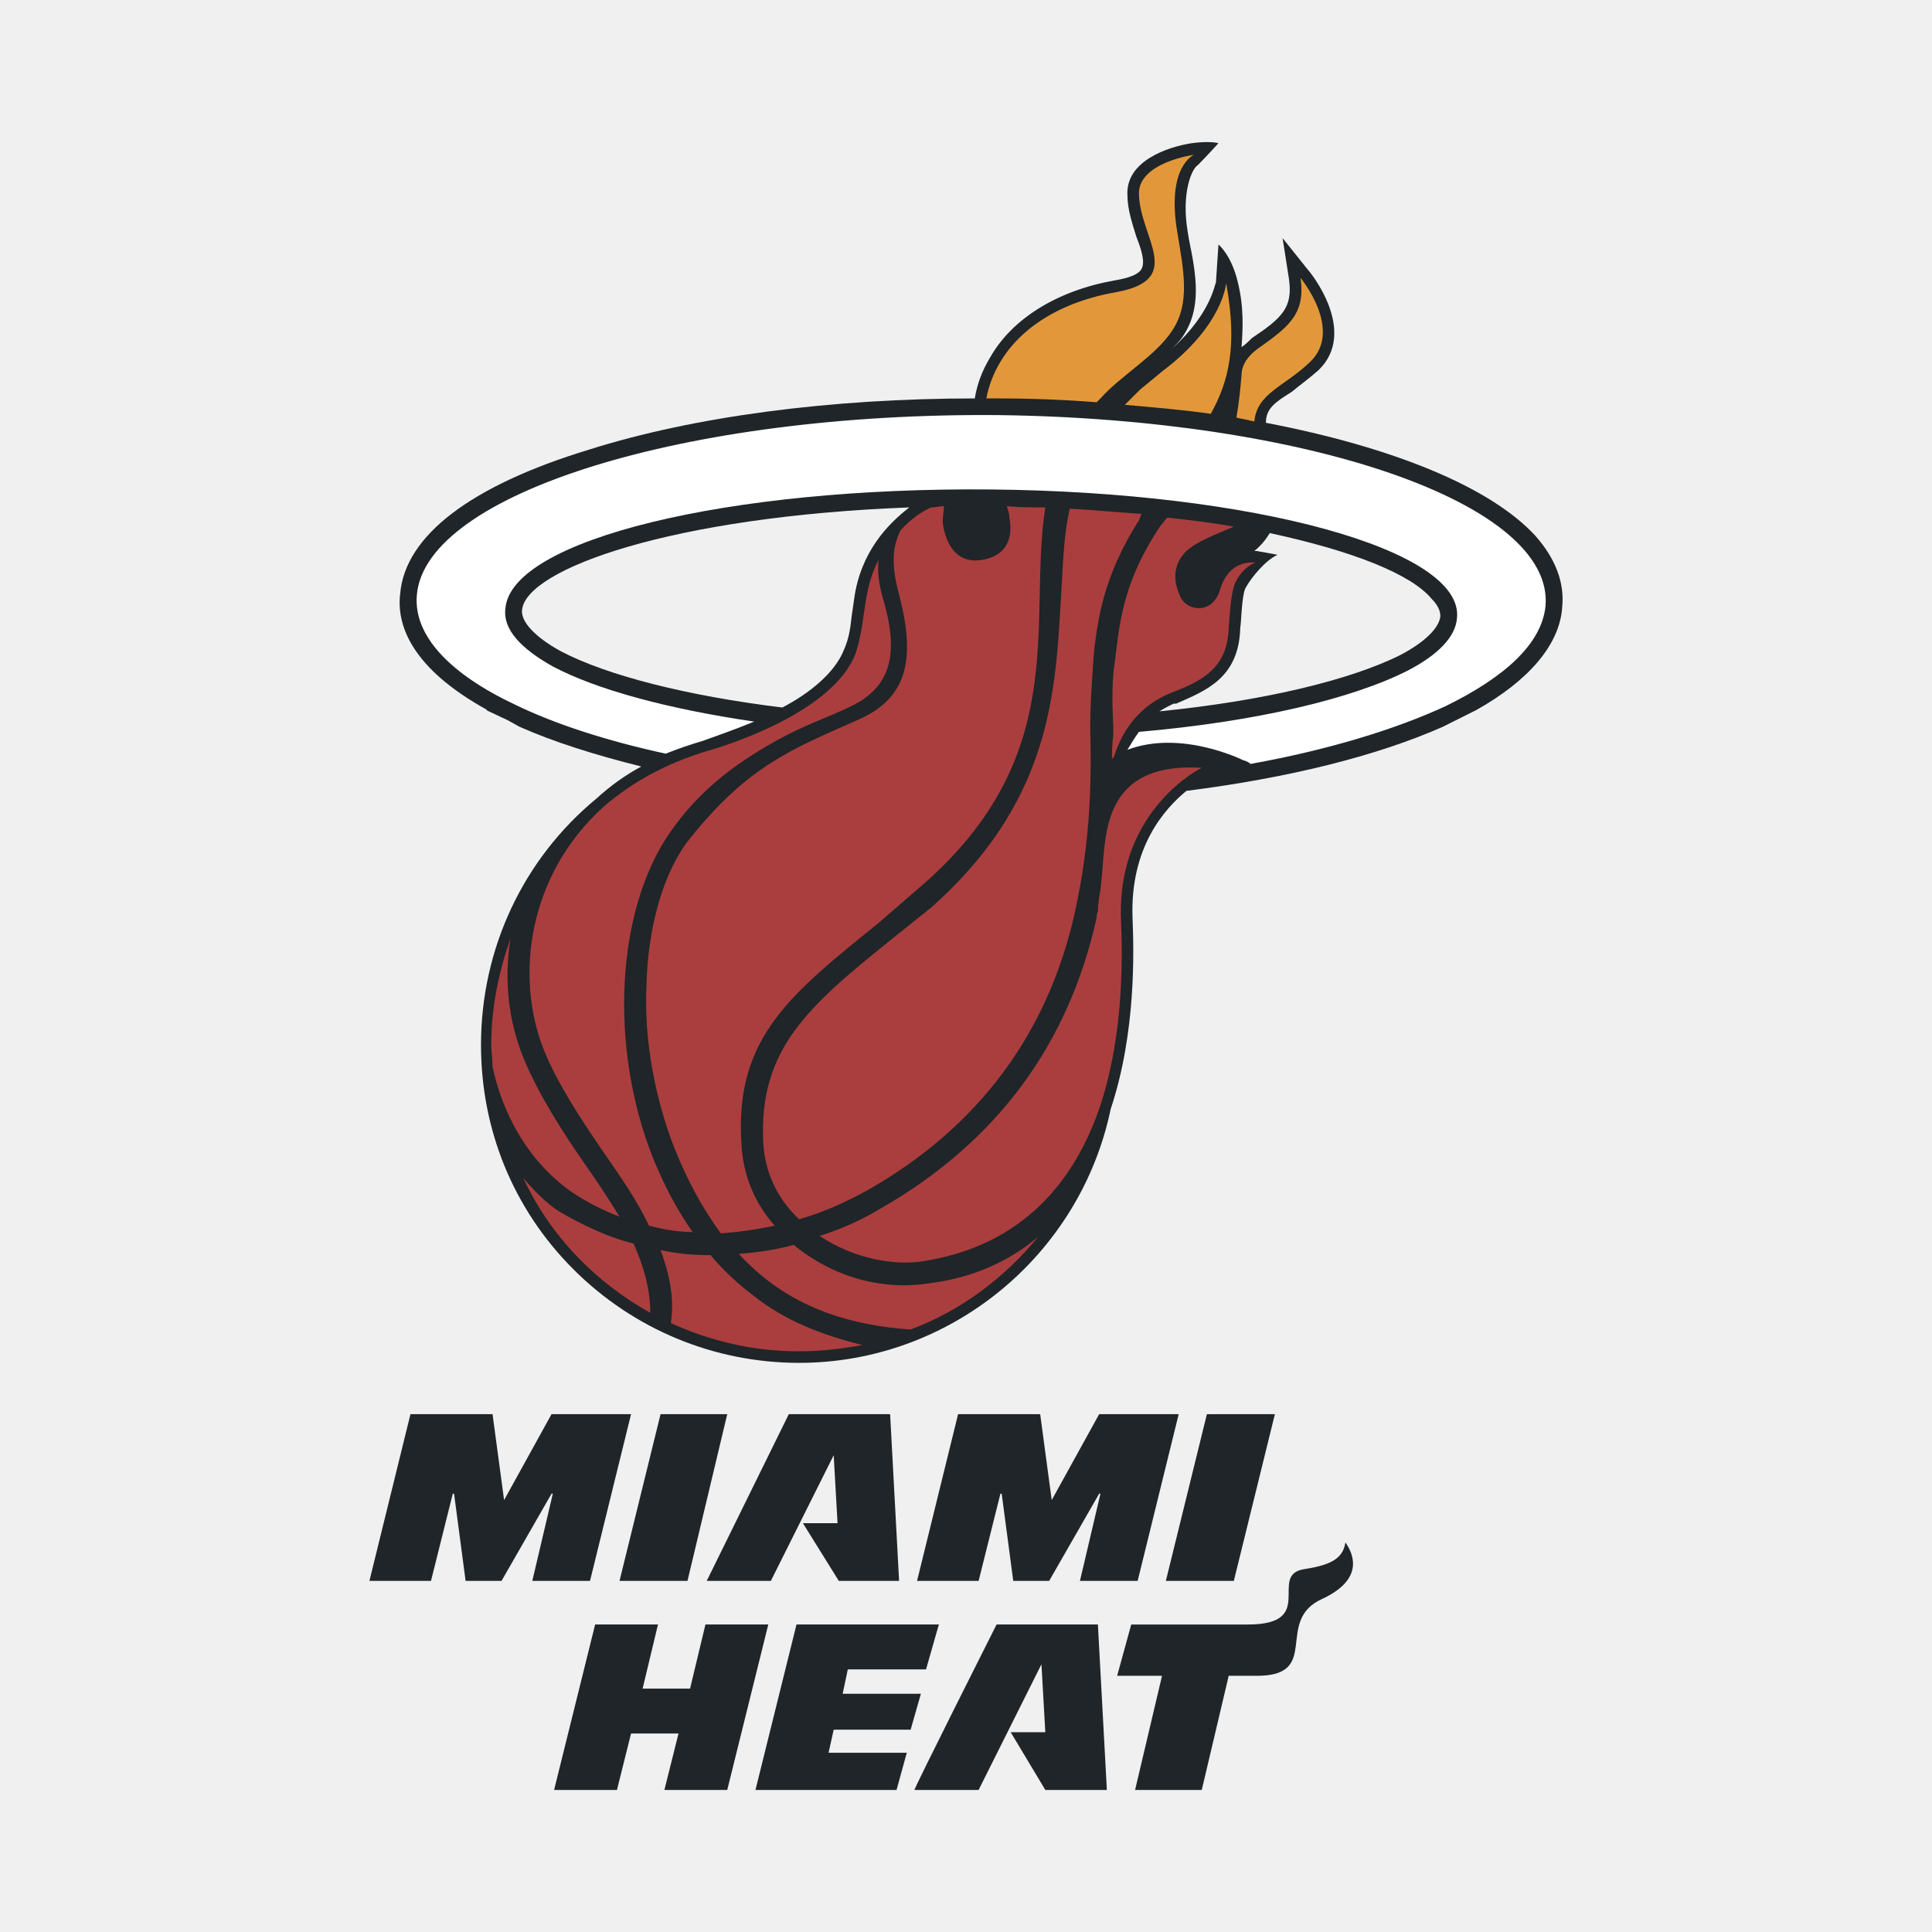
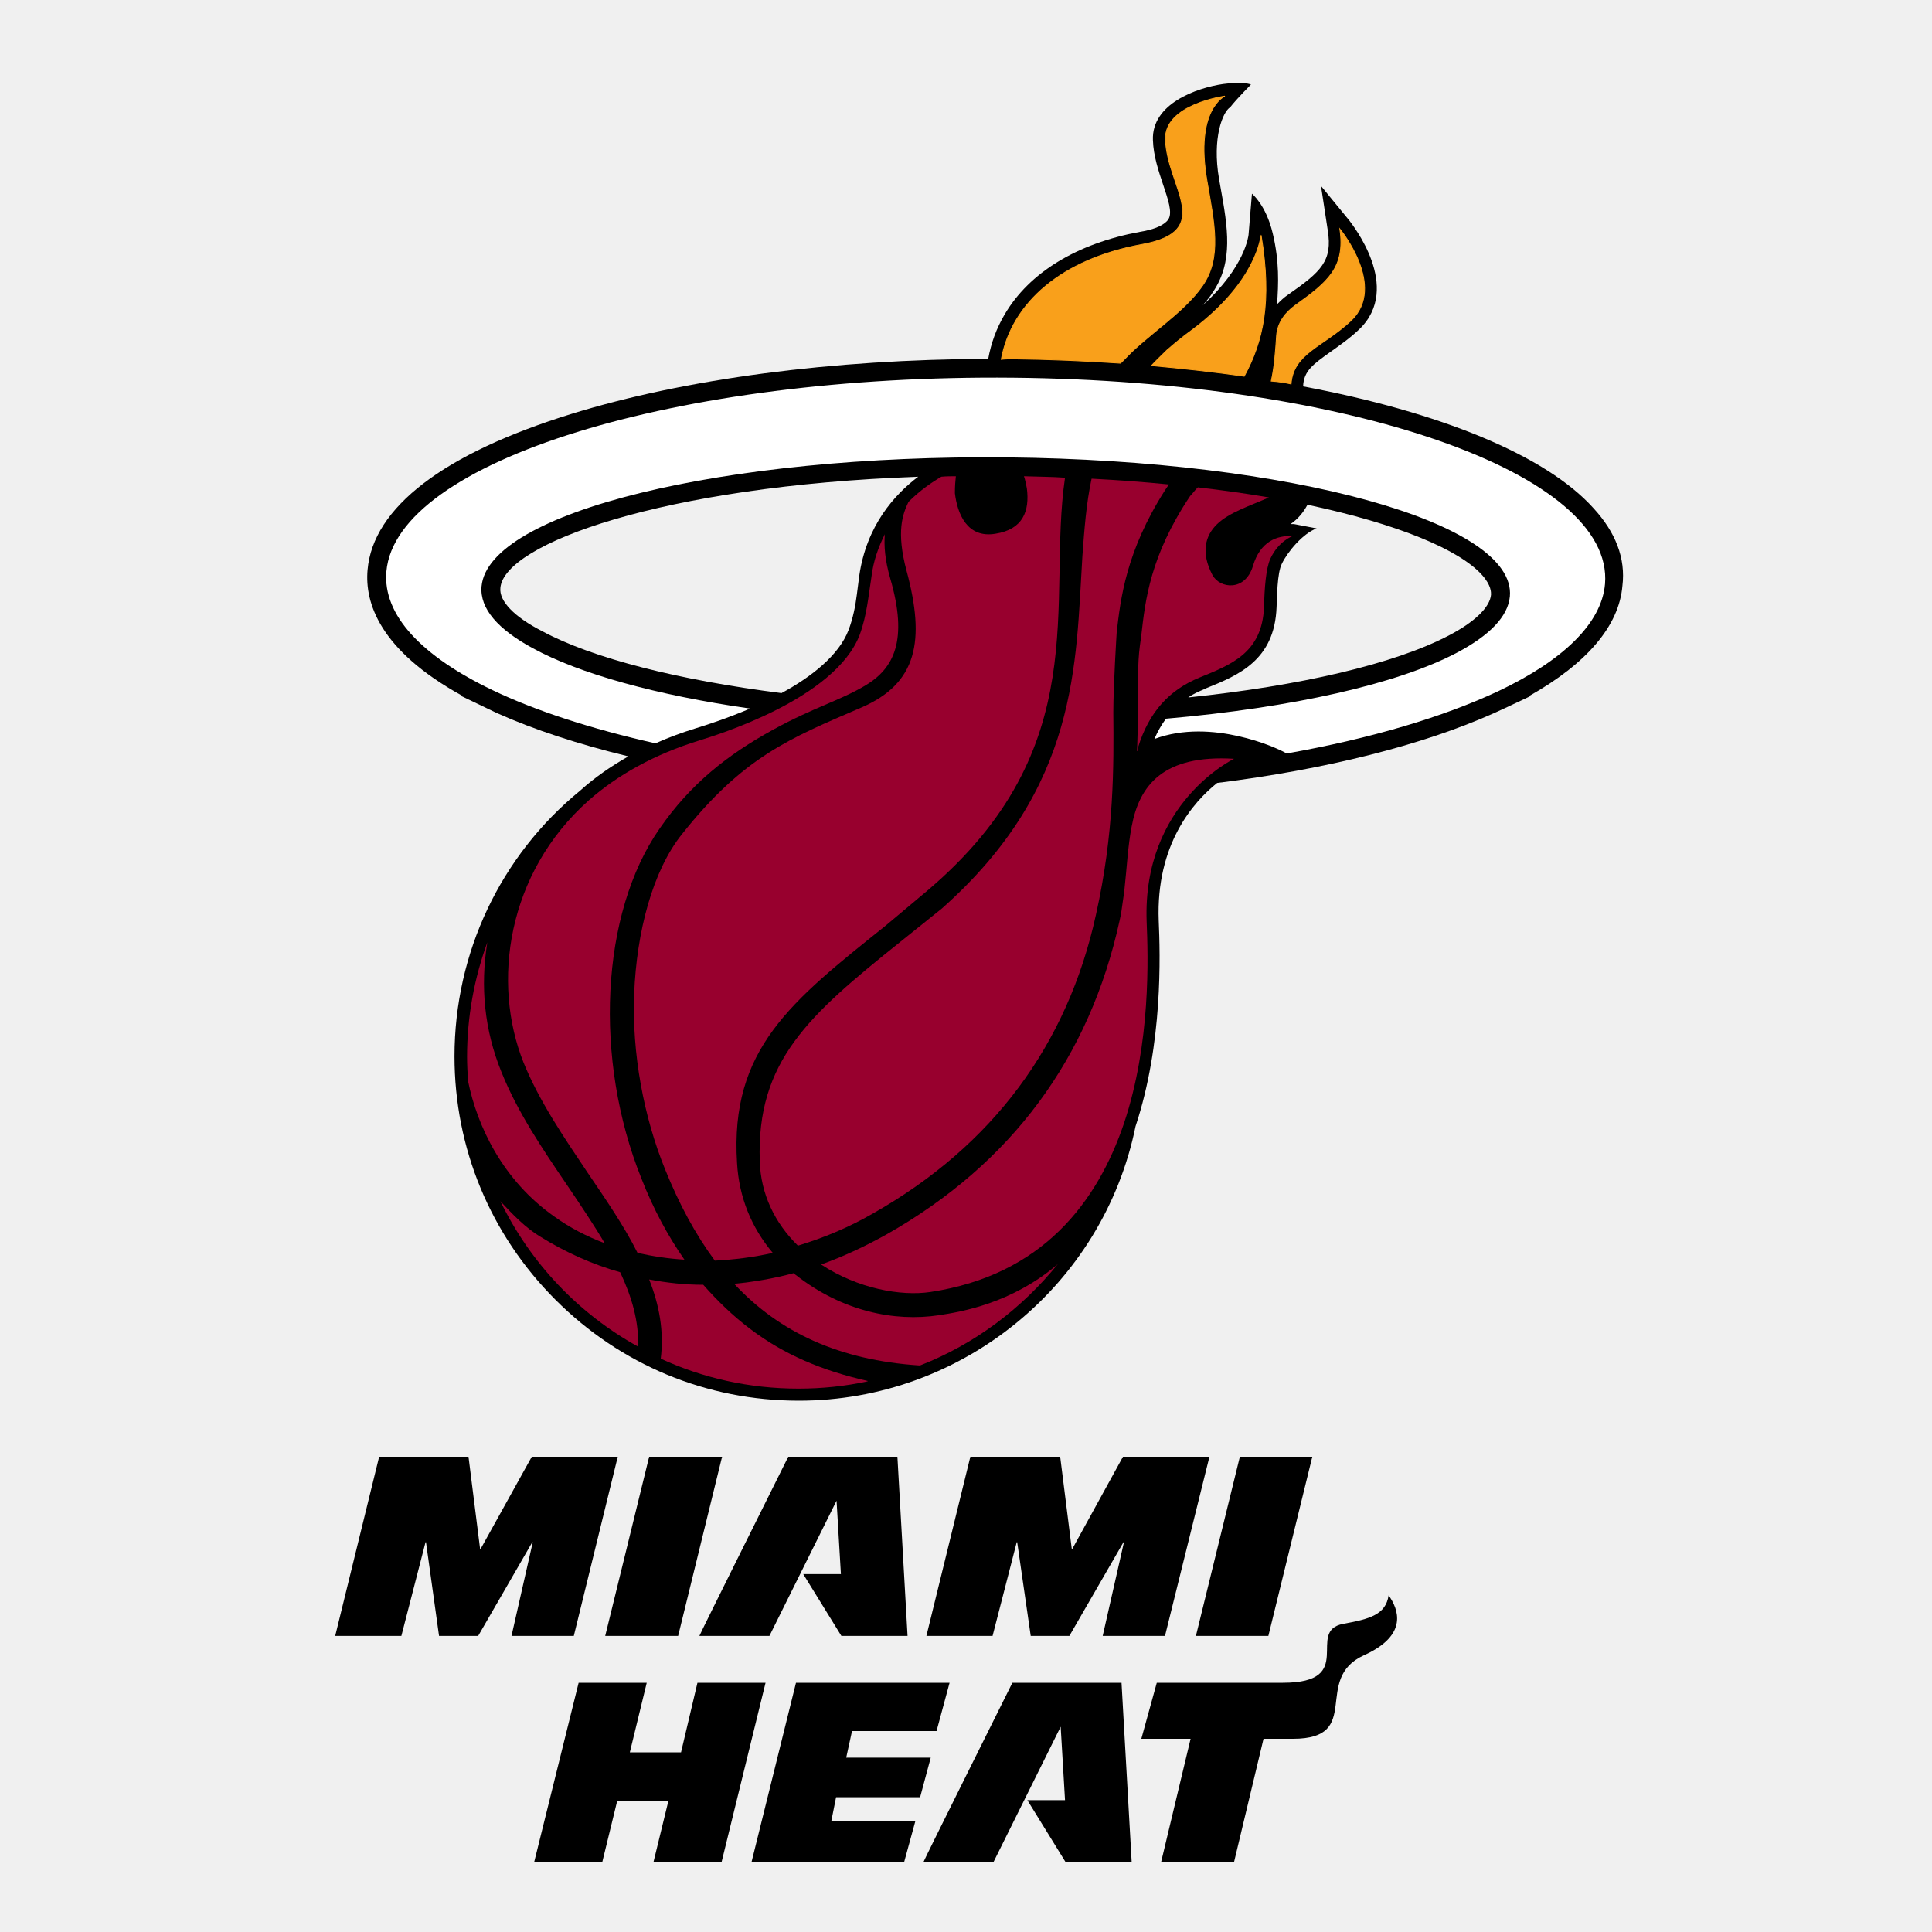
- <svg xmlns="http://www.w3.org/2000/svg" width="2500" height="2500" viewBox="0 0 192.756 192.756">
-   <g fill-rule="evenodd" clip-rule="evenodd">
-     <path fill="none" d="M0 0h192.756v192.756H0V0z" />
-     <path d="M153.17 53.442c-4.479-4.862-14.203-8.829-26.871-11.26 0-1.407.896-2.047 2.559-3.071.768-.64 1.664-1.28 2.688-2.175 3.967-3.838-.768-9.725-1.023-9.981l-2.559-3.199.639 4.095c.385 2.815-.639 3.838-3.711 5.886-.383.384-.639.64-1.023.896.129-1.792.256-3.967-.383-6.526-.641-2.687-1.92-3.711-1.92-3.711l-.256 3.839c-.129 0-.385 2.943-4.35 6.526.383-.384.768-.768 1.023-1.152 1.918-2.815 1.406-6.014.639-9.724l-.127-.768c-.641-3.839.383-6.27 1.023-6.654.768-.768 2.047-2.175 2.047-2.175s-.768-.256-2.688 0c-2.432.384-6.525 1.791-6.396 5.118 0 1.535.512 2.943.895 4.222.512 1.28.896 2.559.512 3.199-.256.512-1.15.896-2.688 1.152-5.758 1.023-10.236 3.838-12.41 7.677-.77 1.28-1.279 2.56-1.537 4.095-14.331 0-28.021 1.792-38.514 5.118-11.773 3.583-18.299 8.573-18.81 14.331-.384 3.071 1.023 7.421 8.701 11.644h-.128l2.175 1.024 1.152.64c3.455 1.535 7.549 2.815 12.156 3.966-1.664.896-3.071 1.919-4.479 3.199-7.294 6.014-11.516 14.971-11.516 24.567 0 8.445 3.199 16.379 9.213 22.393s14.075 9.34 22.52 9.34c14.971 0 28.023-10.619 31.094-25.334 2.559-7.678 2.303-15.867 2.176-19.066-.256-7.038 3.197-10.876 5.373-12.668 10.109-1.279 18.938-3.455 25.592-6.397l1.023-.512 2.303-1.152c5.246-2.943 8.318-6.526 8.574-10.236.255-2.432-.641-4.863-2.688-7.166zm-10.365 6.269c.896.896.896 1.536.896 1.792-.129 1.152-1.535 2.559-3.967 3.838-5.119 2.56-13.818 4.607-24.057 5.63.385-.256.896-.512 1.408-.768h.256c2.943-1.28 6.27-2.559 6.398-7.549.127-.768.127-3.071.512-3.967.639-1.151 2.047-2.815 3.199-3.327.127 0-2.049-.384-2.049-.384h-.256a6.736 6.736 0 0 0 1.537-1.791c8.318 1.792 14.076 4.095 16.123 6.526zm-90.721 1.152c.384-4.094 14.971-9.341 38.643-10.237-2.175 1.664-4.862 4.479-5.502 9.085l-.256 1.792c-.128 1.152-.256 2.175-.768 3.327-.896 2.303-3.455 4.35-6.142 5.758-9.469-1.152-17.53-3.199-22.136-5.63-2.559-1.408-3.966-2.943-3.839-4.095z" fill="#1f2528" />
-     <path d="M125.146 42.054c.256-2.815 2.943-3.455 5.504-5.886 3.453-3.199-.896-8.445-.896-8.445.512 3.583-1.152 4.862-4.223 7.038-.896.64-1.664 1.536-1.664 2.687-.127 1.408-.256 2.815-.512 4.222.641.128 1.28.256 1.791.384zM115.936 37.063c-.77.64-1.537 1.28-2.176 1.792l-1.535 1.535c2.941.256 5.885.512 8.572.896 1.791-3.199 2.688-6.781 1.535-13.051 0-.001-.256 4.222-6.396 8.828zM99.557 39.75c3.326 0 6.652.128 9.852.384l.385-.384c2.047-2.303 5.502-4.223 7.166-6.782 1.791-2.687 1.15-5.886.512-9.725-1.152-6.654 1.662-7.805 1.662-7.805s-5.629.768-5.502 3.967c.129 4.35 4.607 8.445-2.174 9.725-7.422 1.279-12.029 5.374-13.053 10.62h1.152z" fill="#e2983a" />
-     <path fill="#1f2528" d="M68.59 157.727l3.967-16.635h-6.653l-4.095 16.635h6.781zM83.178 145.186l.384 6.783h-3.456l3.583 5.758h6.014l-.895-16.635H78.699l-8.189 16.635h6.398l6.27-12.541zM67.695 172.953l-1.407 5.629h6.269l4.095-16.506h-6.27l-1.535 6.399h-4.735l1.535-6.399h-6.27l-4.094 16.506h6.27l1.407-5.629h4.735zM82.666 174.873l.512-2.305h7.677l1.023-3.582h-7.805l.512-2.431h7.806l1.279-4.479H79.467l-4.094 16.506h14.075l1.023-3.709h-7.805zM123.1 157.727l4.095-16.635h-6.783l-4.094 16.635h6.782zM134.232 153.887c.896 1.281 1.791 3.711-2.303 5.631-4.863 2.176 0 7.678-6.527 7.678h-2.814l-2.688 11.387h-6.652l2.688-11.387h-4.479l1.406-5.119h11.645c6.91 0 2.047-4.861 5.502-5.502 2.431-.384 3.967-.897 4.222-2.688zM50.293 149.664l-1.152-8.572h-8.189l-4.095 16.635H43l2.175-8.702h.127l1.152 8.702h3.583l4.99-8.702h.128l-2.047 8.702h5.758l4.094-16.635h-7.933l-4.734 8.572zM104.93 149.664l-1.151-8.572h-8.19l-4.094 16.635h6.142l2.175-8.702h.127l1.153 8.702h3.582l4.99-8.702h.129l-2.047 8.702h5.758l4.094-16.635h-7.934l-4.734 8.572zM103.906 166.043l.385 6.781h-3.455l3.455 5.758h6.141l-.895-16.506H99.428s-8.317 16.506-8.189 16.506h6.398l6.269-12.539z" />
-     <path d="M49.141 106.416c.896 4.223 3.199 9.213 7.934 12.539a23.78 23.78 0 0 0 4.734 2.432 90.793 90.793 0 0 0-3.455-5.246c-2.303-3.328-4.606-6.91-6.142-10.621-1.536-3.838-1.919-7.805-1.28-11.899-1.152 3.327-1.919 6.782-1.919 10.62 0 .64.128 1.407.128 2.175z" fill="#aa3e3e" />
-     <path d="M54.259 104.752c1.408 3.455 3.711 6.91 5.886 10.109 1.792 2.559 3.455 4.99 4.606 7.422 1.408.383 2.943.639 4.351.639-1.536-2.176-2.815-4.605-3.966-7.422-4.351-11.004-3.711-24.567 1.663-32.373 2.815-4.095 6.27-6.781 10.62-9.213 3.711-2.047 6.014-2.559 8.445-3.966 2.559-1.664 3.967-4.223 2.303-9.98-.512-1.664-.64-3.071-.512-4.095-.64 1.151-1.024 2.559-1.28 4.095-.256 1.535-.384 3.327-1.023 5.246-2.303 6.014-13.436 9.34-14.843 9.725-4.222 1.28-7.549 3.199-10.236 5.502-7.549 6.781-8.957 16.889-6.014 24.311z" fill="#aa3e3e" />
-     <path d="M100.451 50.499c.129.384.256.768.256 1.152.385 2.047-.256 3.839-2.814 4.223-2.687.384-3.583-1.919-3.839-3.711 0-.768.128-1.28.128-1.664-.384 0-.896.128-1.279.128-.896.384-2.047 1.152-3.071 2.304-.512 1.151-1.152 2.687-.128 6.397 1.664 6.398.896 10.364-4.222 12.54-6.654 2.943-10.876 4.606-16.634 11.771-2.687 3.327-4.223 8.957-4.351 14.716-.256 5.502.896 11.387 2.815 16.25 1.279 3.199 2.815 6.014 4.606 8.445a39.113 39.113 0 0 0 5.374-.768c-2.047-2.305-3.199-5.119-3.327-8.318-.64-10.492 4.99-14.842 13.691-21.88l3.838-3.327c15.611-13.179 11.003-26.615 12.796-38.131-1.278 0-2.56 0-3.839-.127z" fill="#aa3e3e" />
-     <path d="M106.723 50.755c-.514 2.303-.641 4.734-.77 7.166-.639 9.98-.383 21.368-13.051 32.628l-3.839 3.071c-8.445 6.782-13.307 11.005-12.923 20.218.128 3.07 1.407 5.758 3.583 7.805 2.303-.641 4.607-1.664 6.91-2.943 11.004-6.27 17.915-15.609 20.6-27.638 1.664-7.55 1.664-13.691 1.537-18.682 0-2.431.383-7.422.383-7.422.385-3.07.896-7.421 4.479-13.051.129-.256.129-.384.256-.64-2.177-.128-4.607-.385-7.165-.512z" fill="#aa3e3e" />
-     <path d="M110.432 82.872c-.383 1.919-.383 3.839-.639 5.886-.129.768-.256 1.536-.256 2.175-.129.256-.129.512-.129.64-2.814 12.667-9.98 22.392-21.625 29.046a28.054 28.054 0 0 1-6.014 2.688c3.455 2.303 7.422 2.941 10.108 2.559 10.366-1.535 15.483-8.316 17.915-15.611 2.432-7.422 2.176-15.354 2.047-18.553-.383-11.004 8.061-15.099 8.061-15.099-6.525-.385-8.701 2.558-9.468 6.269z" fill="#aa3e3e" />
-     <path d="M103.523 123.434c-4.223 3.584-8.83 4.352-10.877 4.607-4.095.639-8.957-.256-13.308-3.711l-.127-.129c-1.92.512-3.711.768-5.503.896 4.223 4.605 9.725 7.037 17.146 7.549 5.118-1.92 9.469-5.246 12.795-9.34l-.126.128zM64.88 130.982c0-2.303-.64-4.605-1.664-6.908-2.559-.641-4.99-1.791-7.421-3.199-1.407-.896-2.559-2.176-3.583-3.326 2.687 5.758 7.165 10.363 12.668 13.433zM85.993 134.182c-4.095-1.023-7.677-2.432-10.748-4.861-1.536-1.152-3.071-2.559-4.351-4.096-1.664 0-3.327-.127-4.99-.512.896 2.432 1.407 4.863 1.023 7.293 3.967 1.793 8.189 2.816 12.795 2.816 2.175 0 4.351-.256 6.398-.641.001.001.001.001-.127.001zM121.693 58.944c-.77 2.303-3.072 2.047-3.84.768-1.023-2.047-.639-3.583.512-4.734 1.152-1.023 2.943-1.663 4.734-2.431-2.047-.384-4.223-.64-6.525-.896h-.129c-.256.256-.383.512-.639.768-3.711 5.502-4.096 9.724-4.479 12.795l-.129 1.023c-.256 1.664-.256 3.711-.127 6.142v1.023c-.129.896-.129 1.664-.129 2.56 0-.384.129-.512.129-.256 1.023-3.327 2.943-5.374 5.631-6.526 2.941-1.151 5.758-2.303 5.885-6.525.129-1.792.256-3.583.641-4.479.768-1.664 2.047-2.047 2.047-2.047-1.408-.128-2.943.512-3.582 2.815z" fill="#aa3e3e" />
-     <path d="M99.557 41.414c-31.094-.256-57.069 7.805-57.964 17.914-.384 4.095 3.326 7.934 9.853 11.004 3.966 1.919 9.084 3.583 14.971 4.862a42.45 42.45 0 0 1 3.71-1.28c1.024-.384 2.943-1.023 5.119-1.919-8.701-1.28-15.739-3.199-20.089-5.502-3.199-1.792-4.99-3.71-4.734-5.758.512-6.91 22.264-12.156 48.495-11.9 26.23.256 47.088 6.014 46.449 12.795-.129 1.919-1.92 3.71-4.863 5.246-5.502 2.815-15.1 5.119-26.871 6.142-.383.512-.768 1.151-1.15 1.792 5.373-2.047 11.516 1.023 11.516 1.023s.512.128.768.384c7.805-1.408 14.459-3.455 19.449-5.759 6.014-2.942 9.596-6.27 9.98-9.98.894-10.235-23.675-18.68-54.639-19.064z" fill="#fff" />
+ <svg xmlns="http://www.w3.org/2000/svg" version="1.1" id="Layer_3" x="0px" y="0px" viewBox="0 0 400 400" style="enable-background:new 0 0 400 400;" xml:space="preserve">
+   <style type="text/css">
+ 	.st0{fill:#98002E;}
+ 	.st1{fill:#F9A01B;}
+ 	.st2{fill:none;stroke:#F9A01B;stroke-width:0.174;}
+ 	.st3{fill:#FFFFFF;}
+ </style>
+   <g>
+     <path d="M329.9,105.2c-9.9-11-31.9-19.9-60.1-25.2c0.1-3.2,2.1-4.6,5.6-7.1c1.8-1.3,3.9-2.7,6-4.7c9.1-8.7-1.6-21.9-2-22.5   l-5.9-7.2l1.4,9.2c1,6.3-1.3,8.5-8.2,13.3c-0.9,0.6-1.6,1.3-2.3,2c0.3-4.2,0.5-8.9-0.9-14.7c-1.4-5.9-4.3-8.2-4.3-8.2l-0.7,8.5   c0,0.1-0.7,6.7-9.5,14.6c0.8-0.9,1.5-1.7,2.1-2.7c4.3-6.3,3.1-13.4,1.6-21.7l-0.3-1.7c-1.5-8.6,0.8-14,2.3-14.9   c1.4-1.8,4.3-4.7,4.3-4.7s-1.5-0.7-5.8-0.1c-5.5,0.8-14.8,4.1-14.5,11.6c0.1,3.3,1.2,6.5,2.1,9.2c1,3,2,5.8,1.1,7.2   c-0.7,1.1-2.7,2.1-5.9,2.6c-13,2.4-22.9,8.4-28,17.1c-1.7,2.9-2.8,5.9-3.4,9.2c-32.2,0.1-62.7,4.1-86.3,11.4   c-26.5,8.2-41.1,19.4-42.2,32.3c-0.6,6.8,2.5,16.6,19.5,26l-0.1,0.1l4.8,2.3c0,0,0,0,0,0l2.5,1.2l0,0c7.8,3.5,17,6.5,27.3,9   c-3.7,2.1-7,4.4-10,7.1c-16.5,13.5-26,33.6-26,55c0,19,7.4,36.9,20.9,50.4c13.5,13.5,31.3,20.9,50.4,20.9c33.7,0,63-23.9,69.7-56.8   c5.7-17.2,5.1-35.6,4.8-42.6c-0.6-15.8,7.2-24.6,12.1-28.5c22.5-2.8,42.4-7.8,57.2-14.4l0,0l2.4-1.1c0,0,0,0,0,0l5.1-2.4l-0.1-0.1   c11.9-6.7,18.6-14.5,19.3-22.8C336.6,115.6,334.5,110.2,329.9,105.2 M306.8,119c2,2.2,1.9,3.7,1.9,4.1c-0.2,2.6-3.4,5.7-8.8,8.5   l0,0c-11.3,5.9-30.8,10.4-53.9,12.8c1-0.7,2.1-1.2,3.3-1.7l0.4-0.2c6.7-2.7,14.2-5.8,14.6-16.8c0.1-1.8,0.1-7.1,1.1-9   c1.2-2.5,4.4-6.3,7.2-7.3c0,0-4.7-0.9-4.7-0.9c-0.2,0-0.5,0-0.7,0c1.6-1.1,2.7-2.5,3.5-4C289.5,108.5,302.1,113.8,306.8,119    M103.6,121.7c0.8-9.1,33.5-21.1,86.5-23c-4.9,3.7-10.7,10.1-12.2,20.5l-0.5,3.9c-0.3,2.4-0.8,4.9-1.7,7.3   c-2,5.3-7.8,9.8-13.9,13.1c-21.3-2.7-39.1-7.2-49.5-12.8l0,0C106.4,127.7,103.3,124.4,103.6,121.7" />
+     <polygon points="140.4,338.7 149.5,301.6 134.4,301.6 125.3,338.7  " />
+     <path d="M173.2,310.7l0.9,15.2h-7.8l7.9,12.8h13.7l-2.1-37.1h-22.6c0,0-18.5,37.1-18.4,37.1h14.5L173.2,310.7L173.2,310.7z" />
+     <polygon points="138.4,372.8 135.3,385.5 149.4,385.5 158.5,348.4 144.4,348.4 141,362.8 130.4,362.8 133.9,348.4 119.8,348.4    110.6,385.5 124.7,385.5 127.8,372.8  " />
+     <polygon points="172.1,377.1 173.1,372.1 190.5,372.1 192.7,363.9 175.2,363.9 176.4,358.4 193.9,358.4 196.6,348.4 164.8,348.4    155.6,385.5 187.2,385.5 189.5,377.1  " />
+     <polygon points="262.6,338.7 271.7,301.6 256.7,301.6 247.6,338.7  " />
+     <path d="M287.5,330.3c2,2.8,4.2,8.2-5.1,12.4c-10.8,4.9,0,17.3-14.7,17.3h-6.1l-6.1,25.5h-15.1l6.1-25.5l-10.2,0l3.2-11.6h26.1   c15.5,0,4.6-10.7,12.5-12.2C283.6,335.2,286.9,334.3,287.5,330.3" />
+     <polygon points="99.4,320.7 97,301.6 78.5,301.6 69.4,338.7 83.1,338.7 88.1,319.3 88.2,319.3 90.9,338.7 99,338.7 110.2,319.3    110.3,319.3 105.9,338.7 118.8,338.7 127.9,301.6 110.1,301.6 99.5,320.7  " />
+     <polygon points="221.9,320.7 219.5,301.6 200.9,301.6 191.8,338.7 205.5,338.7 210.5,319.3 210.6,319.3 213.4,338.7 221.4,338.7    232.6,319.3 232.7,319.3 228.3,338.7 241.2,338.7 250.4,301.6 232.5,301.6 222,320.7  " />
+     <path d="M219.6,357.5l0.9,15.2h-7.8l7.9,12.8h13.7l-2.1-37.1h-22.6c0,0-18.5,37.1-18.4,37.1h14.5L219.6,357.5L219.6,357.5z" />
+     <path class="st0" d="M96.9,223.8c1.9,9.4,7.2,20.6,17.9,28.1c3.2,2.3,6.7,4.1,10.4,5.5c-2.3-3.9-5-7.9-7.7-11.9   c-5.1-7.5-10.4-15.3-13.7-23.6c-3.5-8.6-4.4-17.7-2.9-26.8c-2.7,7.4-4.2,15.4-4.2,23.7C96.7,220.5,96.8,222.1,96.9,223.8" />
+     <path class="st0" d="M108.4,220c3.2,7.9,8.3,15.4,13.2,22.7c3.8,5.6,7.6,11.1,10.4,16.7c3.1,0.7,6.4,1.2,9.7,1.4   c-3.4-4.9-6.4-10.4-8.9-16.8c-9.9-24.6-8.5-54.9,3.8-72.5c6.3-9.1,13.9-15.2,23.6-20.5c8.4-4.6,13.6-5.9,19-9.1   c5.8-3.5,8.9-9.2,5.1-22.2c-1.1-3.8-1.3-6.8-1.1-9.1c-1.3,2.6-2.4,5.5-2.8,9l0,0c-0.6,3.7-0.9,7.7-2.4,11.8   c-5.1,13.4-30,20.9-33.2,21.9c-9.4,2.9-17,7.2-22.9,12.4C104.9,180.8,101.8,203.5,108.4,220" />
+     <path class="st0" d="M212,98.6c0.3,0.8,0.4,1.7,0.6,2.5c0.6,4.7-0.8,8.5-6.5,9.4c-5.9,1-7.9-4.2-8.4-8.4c0-1.5,0.1-2.6,0.2-3.5   c-1,0-2,0-3,0.1c-1.9,1.1-4.4,2.8-6.8,5.2c-1.2,2.5-2.6,6.1-0.4,14.3c3.9,14.5,2.2,23.3-9.4,28.3c-14.9,6.4-24.4,10.2-37.1,26.2   c-6.1,7.6-9.4,20.3-9.9,33c-0.5,12.4,2,25.6,6.4,36.4c2.9,7.2,6.3,13.5,10.3,18.9c4-0.2,8-0.7,12-1.6c-4.4-5.2-7-11.5-7.4-18.6   c-1.5-23.6,11.2-33.5,30.7-49.1l8.7-7.3c34.9-29.6,24.7-59.7,28.5-85.5C217.7,98.7,214.9,98.7,212,98.6" />
+     <path class="st0" d="M226,99.1c-1.1,5.1-1.5,10.5-1.9,16c-1.4,22.4-0.7,47.8-29.1,73l-8.6,6.9c-19,15.2-29.8,24.7-29.1,45.4   c0.2,6.8,3.1,12.8,7.9,17.5c5.3-1.6,10.6-3.8,15.6-6.7c24.7-14,40.2-34.9,46.1-61.8c3.8-17,3.7-30.8,3.6-41.9   c0-5.6,0.7-16.6,0.7-16.6c0.8-6.9,1.9-16.7,10-29.4c0.3-0.4,0.5-0.8,0.8-1.2C237,99.8,231.6,99.4,226,99.1" />
+     <path class="st0" d="M234.3,171.1L234.3,171.1C234.3,171.1,234.3,171.1,234.3,171.1c-0.8,4.1-1,8.6-1.5,13.1   c-0.2,1.7-0.5,3.4-0.7,5c-0.1,0.5-0.2,0.9-0.3,1.4c-6.2,28.3-22.3,50.3-48.3,65c-4.5,2.5-9,4.6-13.5,6.2c7.6,5,16.5,6.6,22.6,5.7   c23.3-3.5,34.6-18.7,40.1-34.9c5.6-16.7,5-34.5,4.7-41.8c-0.9-24.6,18.1-33.7,18.1-33.7C240.8,156.2,235.9,162.6,234.3,171.1" />
+     <path class="st0" d="M218.8,261.9c-9.5,8-19.8,9.7-24.4,10.4c-9.2,1.4-20-0.8-29.6-8.3c-0.2-0.1-0.3-0.3-0.5-0.4   c-4.1,1.1-8.2,1.8-12.3,2.2c9.4,10.1,21.8,15.8,38.3,16.9c0.1,0,0.1,0,0.2,0h0c11.3-4.4,21.1-11.8,28.6-21.1   C219,261.7,218.9,261.8,218.8,261.9" />
+     <path class="st0" d="M132.1,278.8c0.2-5.2-1.3-10.3-3.7-15.4c-5.7-1.6-11.3-4.1-16.6-7.4c-3-1.8-5.7-4.6-8.2-7.3c0,0,0,0,0,0   C109.8,261.5,119.8,272,132.1,278.8L132.1,278.8z" />
+     <path class="st0" d="M179.6,285.9c-9.3-2.1-17.2-5.4-24.2-10.7c-3.6-2.7-6.8-5.8-9.8-9.2c-3.8,0-7.5-0.4-11.2-1.1   c2.1,5.3,3.1,10.7,2.4,16.4v0c8.7,4,18.3,6.2,28.5,6.2c4.9,0,9.7-0.5,14.3-1.5C179.7,285.9,179.6,285.9,179.6,285.9" />
+     <path class="st0" d="M259.4,117.2c-1.6,5.3-6.9,4.7-8.4,1.8c-2.4-4.6-1.5-8.1,1-10.5c2.5-2.4,6.6-3.7,10.7-5.5c0,0,0,0,0.1,0   c-4.6-0.8-9.6-1.5-14.8-2.1c-0.1,0.1-0.1,0.2-0.2,0.2c-0.5,0.5-0.9,1.1-1.4,1.6c-8.3,12.4-9.3,21.7-10.1,28.8l-0.3,2.2   c-0.5,3.7-0.4,8.4-0.4,13.9c0,0.7,0,1.5,0,2.3c-0.1,1.9-0.1,3.8-0.2,5.6c0,0,0.1,0,0.1,0c0.1-0.8,0.1-1.1,0.1-0.7   c2.3-7.5,6.6-12,12.7-14.5c6.6-2.7,13-5.1,13.4-14.6c0.1-4,0.4-8,1.3-10c1.7-3.7,4.6-4.7,4.6-4.7   C264.4,110.8,260.9,112.1,259.4,117.2" />
+     <path class="st1" d="M267.3,79.5c0.5-6.4,6.5-7.6,12.4-13.1c7.5-7.1-2.3-19-2.3-19c1.2,8-2.5,11-9.2,15.8c-2.1,1.5-3.7,3.6-3.9,6.3   c-0.2,3-0.4,6.2-1.1,9.4C264.6,79,266,79.2,267.3,79.5" />
+     <path class="st2" d="M267.3,79.5c0.5-6.4,6.5-7.6,12.4-13.1c7.5-7.1-2.3-19-2.3-19c1.2,8-2.5,11-9.2,15.8c-2.1,1.5-3.7,3.6-3.9,6.3   c-0.2,3-0.4,6.2-1.1,9.4C264.6,79,266,79.2,267.3,79.5z" />
+     <path class="st1" d="M246.7,68.4c-1.8,1.3-3.5,2.7-5.1,4.1c-1.1,1.1-2.2,2.1-3.2,3.2c6.6,0.6,13,1.3,19.2,2.2   c3.9-7.2,5.8-15.3,3.5-29.2C261,48.7,260.5,58.1,246.7,68.4" />
+     <path class="st2" d="M246.7,68.4c-1.8,1.3-3.5,2.7-5.1,4.1c-1.1,1.1-2.2,2.1-3.2,3.2c6.6,0.6,13,1.3,19.2,2.2   c3.9-7.2,5.8-15.3,3.5-29.2C261,48.7,260.5,58.1,246.7,68.4z" />
+     <path class="st1" d="M209.8,74.3c7.5,0.1,14.9,0.4,22.2,0.9c0.2-0.2,0.5-0.5,0.7-0.7c4.8-5.2,12.3-9.6,16.3-15.4   c4-5.8,2.4-12.9,0.9-21.6c-2.6-14.9,3.7-17.6,3.7-17.6s-12.6,1.7-12.3,9c0.3,9.8,10.4,18.9-4.8,21.7c-16.6,3-27,12-29.2,23.8   C208.2,74.3,209,74.3,209.8,74.3" />
+     <path class="st2" d="M209.8,74.3c7.5,0.1,14.9,0.4,22.2,0.9c0.2-0.2,0.5-0.5,0.7-0.7c4.8-5.2,12.3-9.6,16.3-15.4   c4-5.8,2.4-12.9,0.9-21.6c-2.6-14.9,3.7-17.6,3.7-17.6s-12.6,1.7-12.3,9c0.3,9.8,10.4,18.9-4.8,21.7c-16.6,3-27,12-29.2,23.8   C208.2,74.3,209,74.3,209.8,74.3z" />
+     <path class="st3" d="M209.8,78.2C140.1,77.5,82,95.5,80,118.3c-0.8,9.1,7.4,17.6,22,24.6c9,4.3,20.4,8,33.7,11   c2.7-1.2,5.4-2.2,8.3-3.1c2.3-0.7,6.6-2.1,11.3-4.1c-19.5-2.8-35.3-7.2-45-12.5c-7.2-3.9-11-8.2-10.6-12.8   c1.4-15.4,50.1-27.3,108.9-26.7c58.8,0.6,105.4,13.5,104,28.8c-0.4,4.2-4.3,8.1-10.9,11.6c-12.3,6.5-34,11.4-60.3,13.7   c-0.9,1.2-1.7,2.6-2.4,4.2c12-4.5,25.8,2.2,25.8,2.2s0.9,0.4,1.6,0.8c17.5-3.1,32.5-7.6,43.8-12.9c13.3-6.3,21.4-14,22.1-22.2   C334.2,98,279.4,78.9,209.8,78.2" />
  </g>
+   <g id="Layer_2">
+ </g>
</svg>
